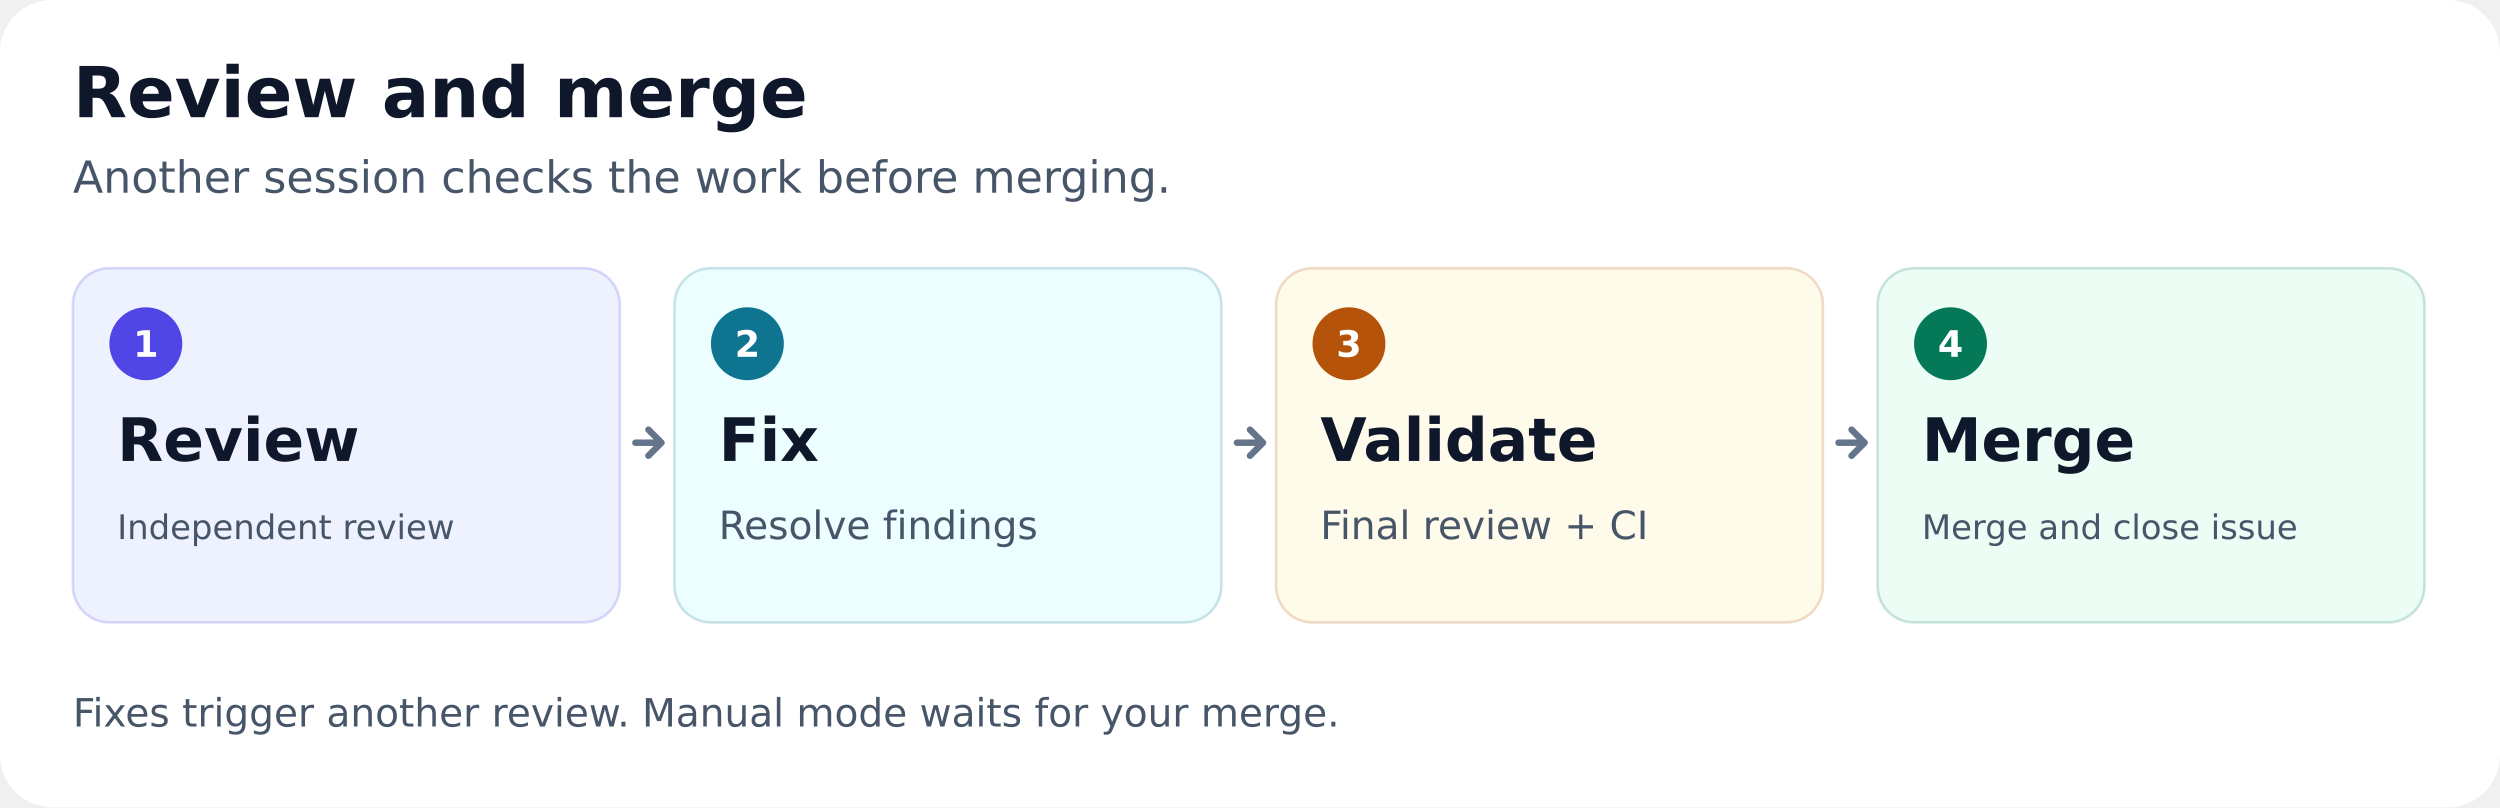
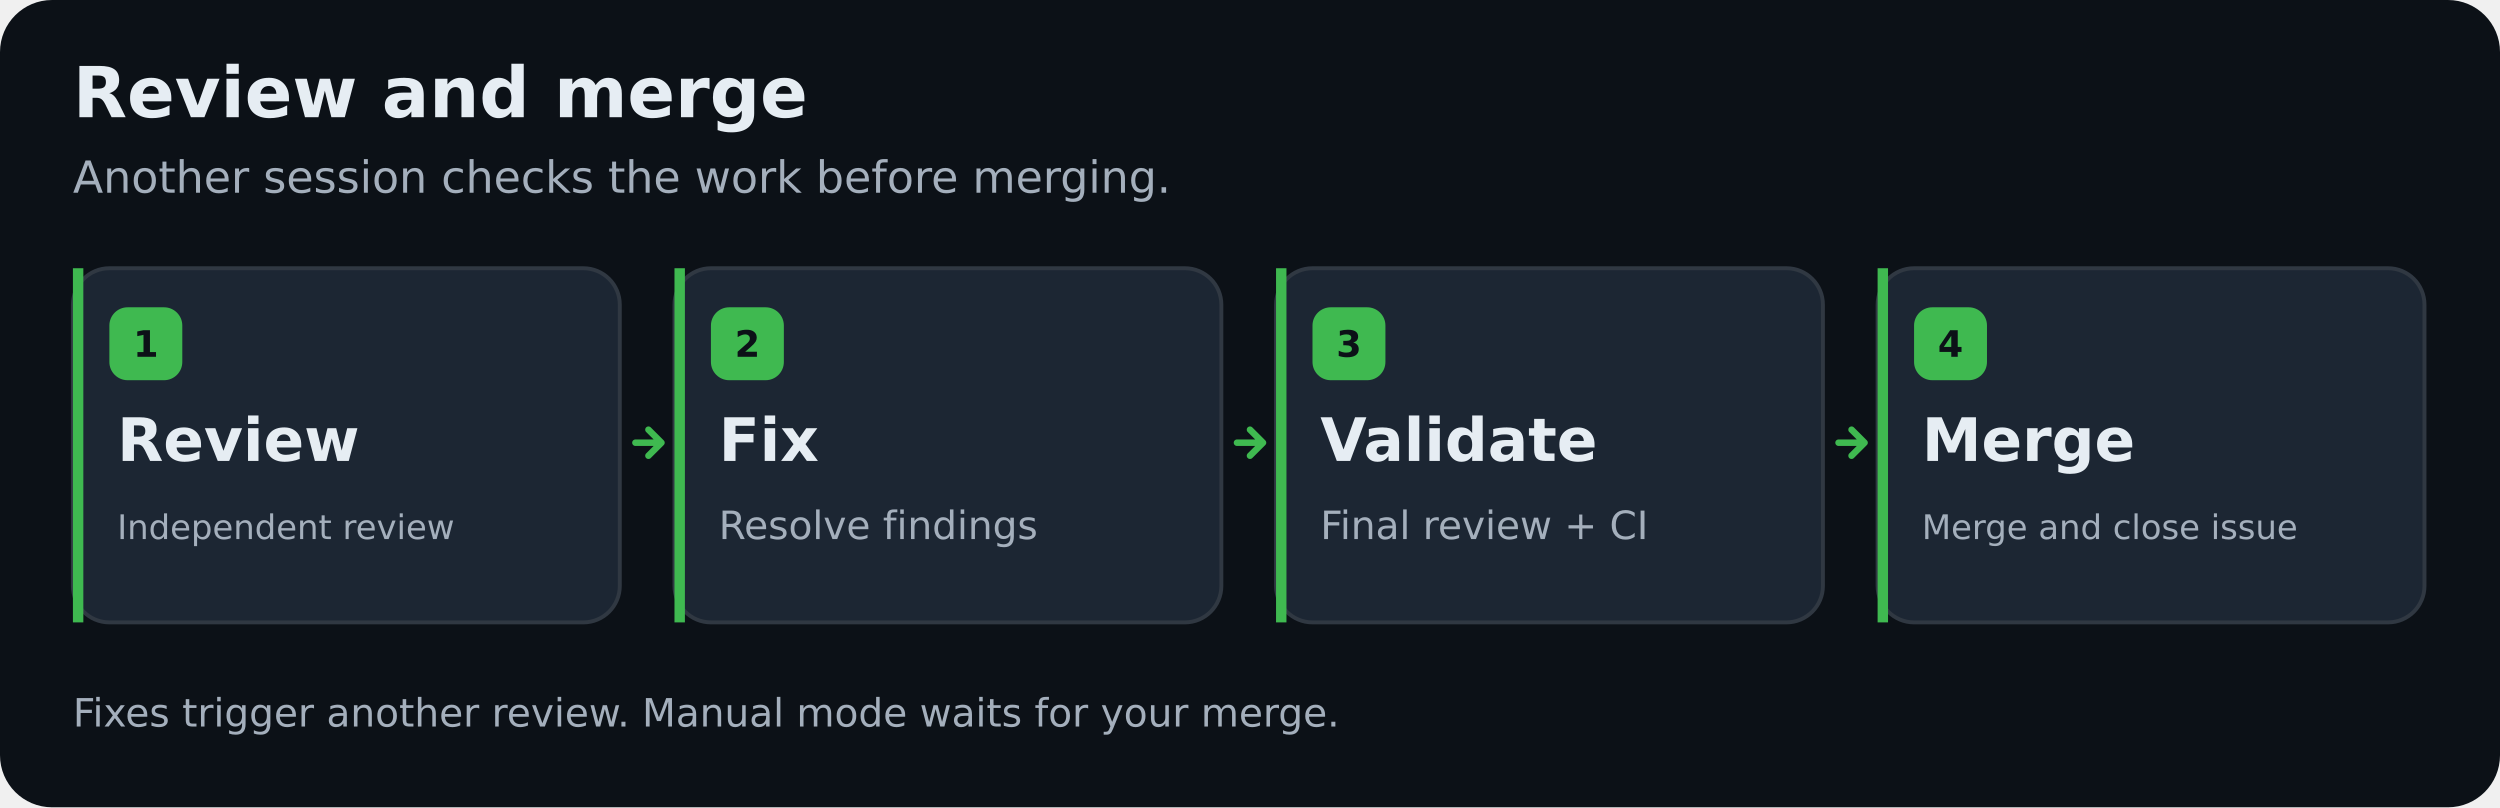
- <svg xmlns="http://www.w3.org/2000/svg" width="960" height="310" viewBox="0 0 960 310" role="img" aria-labelledby="title desc">
-   <rect width="960" height="310" rx="20" fill="#ffffff" />
-   <g font-family="DejaVu Sans,Arial,sans-serif">
-     <text x="28" y="45" font-size="27" font-weight="700" fill="#0f172a">Review and merge</text>
-     <text x="28" y="74" font-size="17" fill="#475569">Another session checks the work before merging.</text>
-     <rect x="28" y="103" width="210" height="136" rx="14" fill="#eef2ff" stroke="#4f46e5" stroke-opacity=".2" />
-     <circle cx="56" cy="132" r="14" fill="#4f46e5" />
-     <text x="56" y="137" text-anchor="middle" fill="white" font-size="14" font-weight="700">1</text>
-     <text x="45" y="177" font-size="23" font-weight="700" fill="#0f172a">Review</text>
-     <text x="45" y="207" font-size="13" fill="#475569">Independent review</text>
-     <path d="M 244 170 h 9 m -4 -5 l 5 5 -5 5" fill="none" stroke="#64748b" stroke-width="2.5" stroke-linecap="round" stroke-linejoin="round" />
-     <rect x="259" y="103" width="210" height="136" rx="14" fill="#ecfeff" stroke="#0e7490" stroke-opacity=".2" />
-     <circle cx="287" cy="132" r="14" fill="#0e7490" />
-     <text x="287" y="137" text-anchor="middle" fill="white" font-size="14" font-weight="700">2</text>
-     <text x="276" y="177" font-size="23" font-weight="700" fill="#0f172a">Fix</text>
-     <text x="276" y="207" font-size="15" fill="#475569">Resolve findings</text>
-     <path d="M 475 170 h 9 m -4 -5 l 5 5 -5 5" fill="none" stroke="#64748b" stroke-width="2.5" stroke-linecap="round" stroke-linejoin="round" />
-     <rect x="490" y="103" width="210" height="136" rx="14" fill="#fffbeb" stroke="#b45309" stroke-opacity=".2" />
-     <circle cx="518" cy="132" r="14" fill="#b45309" />
-     <text x="518" y="137" text-anchor="middle" fill="white" font-size="14" font-weight="700">3</text>
-     <text x="507" y="177" font-size="23" font-weight="700" fill="#0f172a">Validate</text>
-     <text x="507" y="207" font-size="15" fill="#475569">Final review + CI</text>
-     <path d="M 706 170 h 9 m -4 -5 l 5 5 -5 5" fill="none" stroke="#64748b" stroke-width="2.5" stroke-linecap="round" stroke-linejoin="round" />
-     <rect x="721" y="103" width="210" height="136" rx="14" fill="#ecfdf5" stroke="#047857" stroke-opacity=".2" />
-     <circle cx="749" cy="132" r="14" fill="#047857" />
-     <text x="749" y="137" text-anchor="middle" fill="white" font-size="14" font-weight="700">4</text>
-     <text x="738" y="177" font-size="23" font-weight="700" fill="#0f172a">Merge</text>
-     <text x="738" y="207" font-size="13" fill="#475569">Merge and close issue</text>
-     <text x="28" y="279" font-size="15" fill="#475569">Fixes trigger another review. Manual mode waits for your merge.</text>
+ <svg xmlns="http://www.w3.org/2000/svg" width="960" height="310" viewBox="0 0 960 310" role="img" aria-labelledby="title desc" font-family="DejaVu Sans, sans-serif">
+   <rect width="960" height="310" rx="20" fill="#0c1117" />
+   <g font-family="DejaVu Sans, sans-serif">
+     <text x="28" y="45" font-size="27" font-weight="700" fill="#e6edf3">Review and merge</text>
+     <text x="28" y="74" font-size="17" fill="#a4afbc">Another session checks the work before merging.</text>
+     <rect x="28" y="103" width="210" height="136" rx="14" fill="#1c2633" stroke="#303842" stroke-opacity="1" stroke-width="1.5" />
+     <rect x="28" y="103" width="4" height="136" fill="#3fb950" />
+     <rect x="42" y="118" width="28" height="28" rx="7" fill="#3fb950" />
+     <text x="56" y="137" text-anchor="middle" fill="#0c1117" font-size="14" font-weight="700">1</text>
+     <text x="45" y="177" font-size="23" font-weight="700" fill="#e6edf3">Review</text>
+     <text x="45" y="207" font-size="13" fill="#a4afbc">Independent review</text>
+     <path d="M 244 170 h 9 m -4 -5 l 5 5 -5 5" fill="none" stroke="#3fb950" stroke-width="2.5" stroke-linecap="round" stroke-linejoin="round" />
+     <rect x="259" y="103" width="210" height="136" rx="14" fill="#1c2633" stroke="#303842" stroke-opacity="1" stroke-width="1.5" />
+     <rect x="259" y="103" width="4" height="136" fill="#3fb950" />
+     <rect x="273" y="118" width="28" height="28" rx="7" fill="#3fb950" />
+     <text x="287" y="137" text-anchor="middle" fill="#0c1117" font-size="14" font-weight="700">2</text>
+     <text x="276" y="177" font-size="23" font-weight="700" fill="#e6edf3">Fix</text>
+     <text x="276" y="207" font-size="15" fill="#a4afbc">Resolve findings</text>
+     <path d="M 475 170 h 9 m -4 -5 l 5 5 -5 5" fill="none" stroke="#3fb950" stroke-width="2.5" stroke-linecap="round" stroke-linejoin="round" />
+     <rect x="490" y="103" width="210" height="136" rx="14" fill="#1c2633" stroke="#303842" stroke-opacity="1" stroke-width="1.5" />
+     <rect x="490" y="103" width="4" height="136" fill="#3fb950" />
+     <rect x="504" y="118" width="28" height="28" rx="7" fill="#3fb950" />
+     <text x="518" y="137" text-anchor="middle" fill="#0c1117" font-size="14" font-weight="700">3</text>
+     <text x="507" y="177" font-size="23" font-weight="700" fill="#e6edf3">Validate</text>
+     <text x="507" y="207" font-size="15" fill="#a4afbc">Final review + CI</text>
+     <path d="M 706 170 h 9 m -4 -5 l 5 5 -5 5" fill="none" stroke="#3fb950" stroke-width="2.5" stroke-linecap="round" stroke-linejoin="round" />
+     <rect x="721" y="103" width="210" height="136" rx="14" fill="#1c2633" stroke="#303842" stroke-opacity="1" stroke-width="1.5" />
+     <rect x="721" y="103" width="4" height="136" fill="#3fb950" />
+     <rect x="735" y="118" width="28" height="28" rx="7" fill="#3fb950" />
+     <text x="749" y="137" text-anchor="middle" fill="#0c1117" font-size="14" font-weight="700">4</text>
+     <text x="738" y="177" font-size="23" font-weight="700" fill="#e6edf3">Merge</text>
+     <text x="738" y="207" font-size="13" fill="#a4afbc">Merge and close issue</text>
+     <text x="28" y="279" font-size="15" fill="#a4afbc">Fixes trigger another review. Manual mode waits for your merge.</text>
  </g>
</svg>
